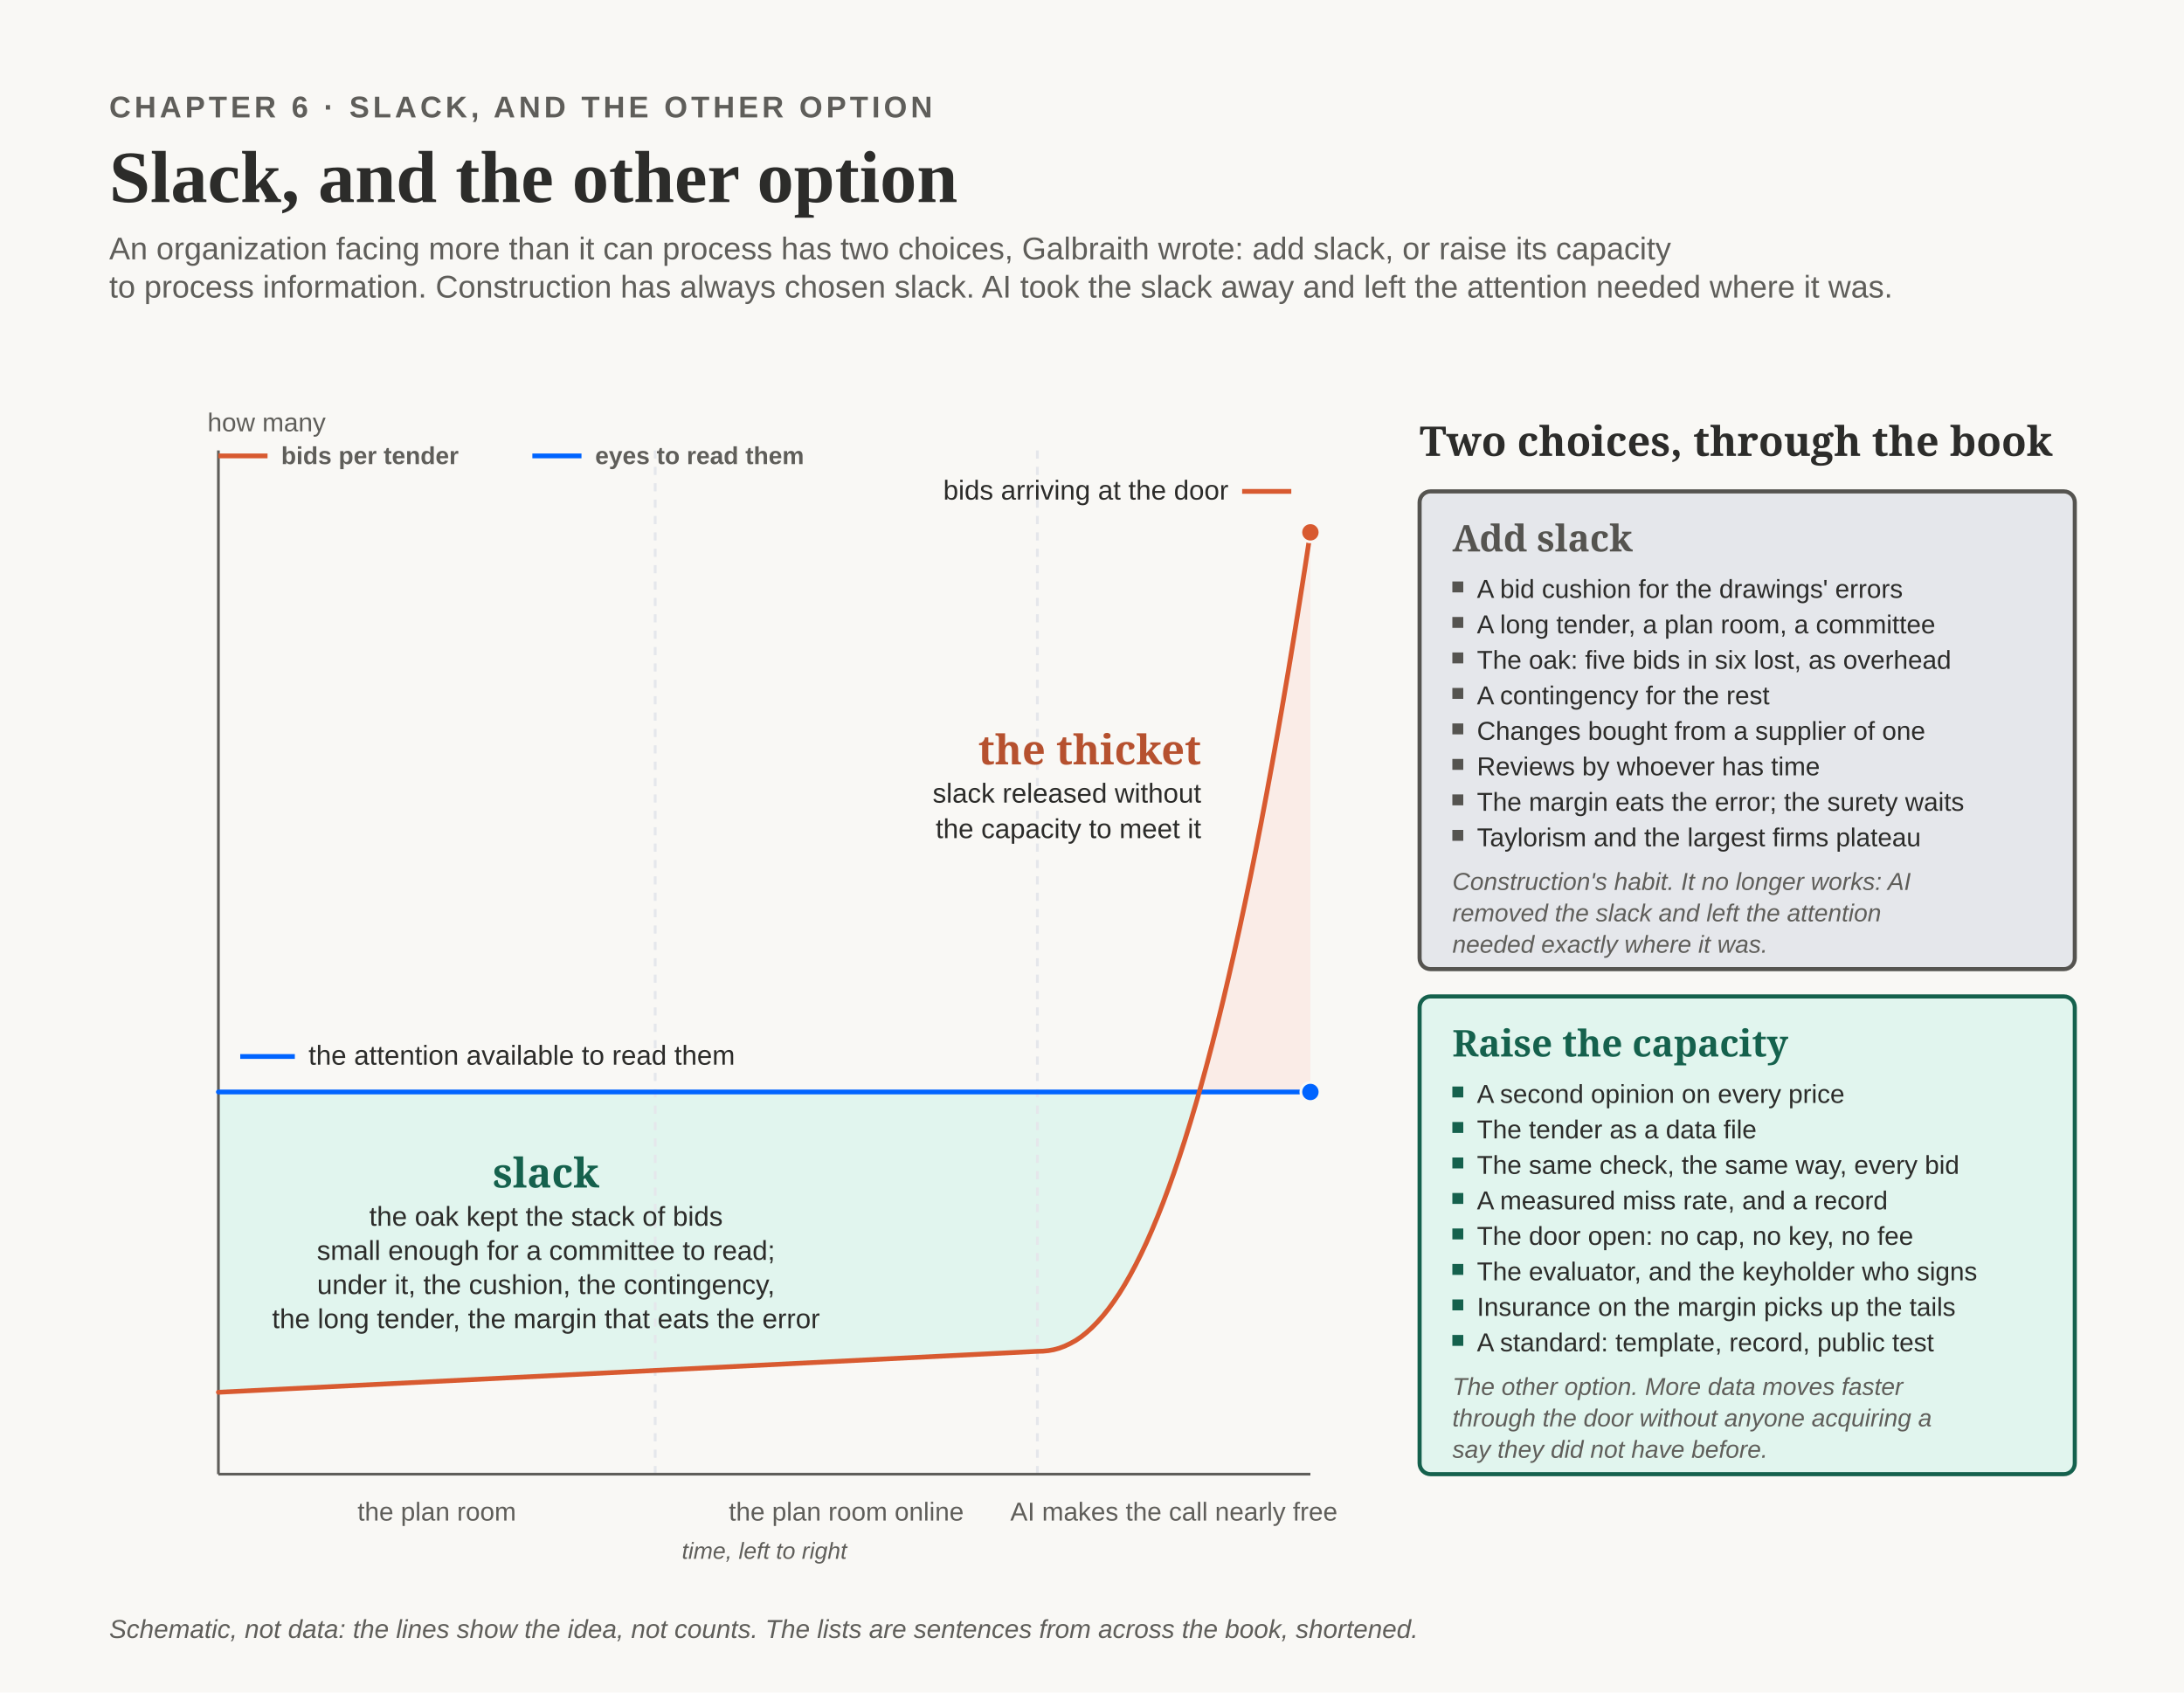
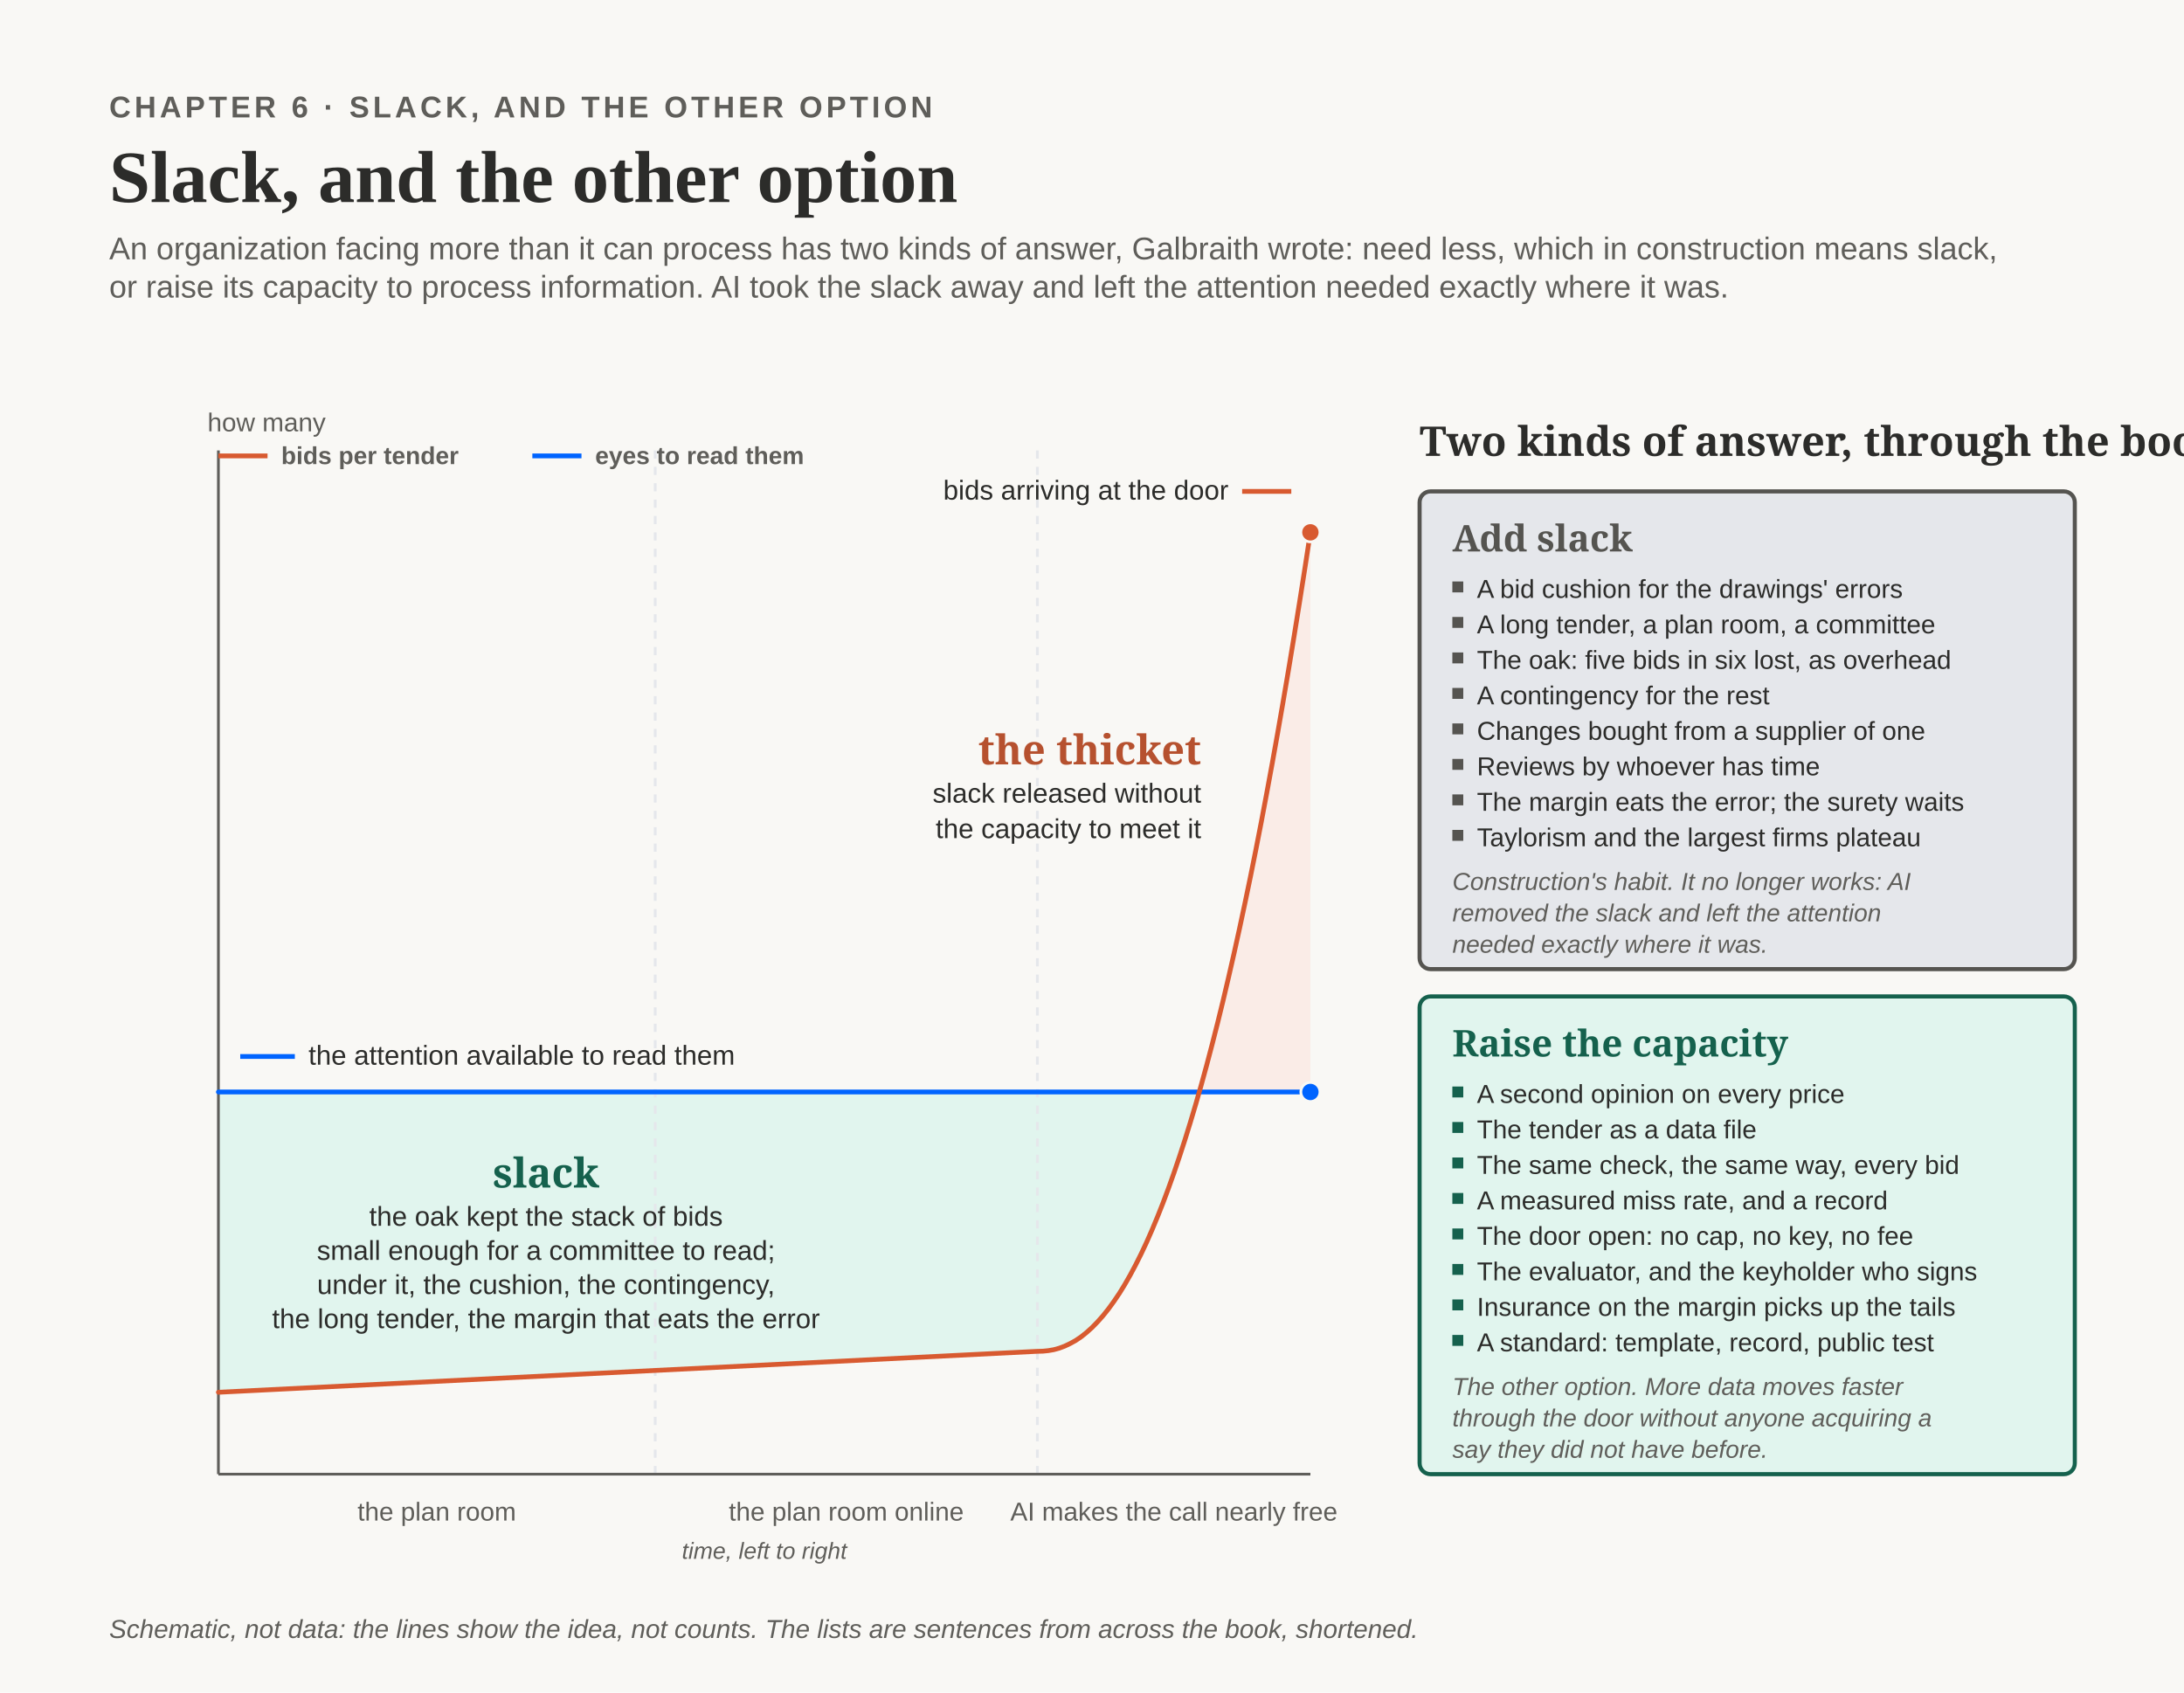
<svg xmlns="http://www.w3.org/2000/svg" viewBox="0 0 1600 1240" width="1600" height="1240">
  <style>
.eyebrow{font:600 22px "IBM Plex Sans",Arial,sans-serif;letter-spacing:.12em;fill:#5f5e5a}
.title{font:700 54px Georgia,"Times New Roman",serif;fill:#2c2c2a}
.dek{font:400 23px "IBM Plex Sans",Arial,sans-serif;fill:#5f5e5a}
.lab{font:700 30px Georgia,serif}
.boxtitle{font:700 27px Georgia,serif}
.note{font:400 20px "IBM Plex Sans",Arial,sans-serif}
.item{font:400 19px "IBM Plex Sans",Arial,sans-serif}
.legend{font:600 18px "IBM Plex Sans",Arial,sans-serif}
.axis{font:400 19px "IBM Plex Sans",Arial,sans-serif}
.axisnote{font:italic 400 17px "IBM Plex Sans",Arial,sans-serif}
.tiny{font:italic 400 18px "IBM Plex Sans",Arial,sans-serif}
.foot{font:italic 400 19px "IBM Plex Sans",Arial,sans-serif}
</style>
  <rect width="1600" height="1240" fill="#f9f8f5" />
  <text x="80" y="86" class="eyebrow" text-anchor="start">CHAPTER 6 · SLACK, AND THE OTHER OPTION</text>
  <text x="80" y="148" class="title" text-anchor="start">Slack, and the other option</text>
-   <text x="80" y="190" class="dek" text-anchor="start">An organization facing more than it can process has two choices, Galbraith wrote: add slack, or raise its capacity</text>
-   <text x="80" y="218" class="dek" text-anchor="start">to process information. Construction has always chosen slack. AI took the slack away and left the attention needed where it was.</text>
+   <text x="80" y="190" class="dek" text-anchor="start">An organization facing more than it can process has two kinds of answer, Galbraith wrote: need less, which in construction means slack,</text>
+   <text x="80" y="218" class="dek" text-anchor="start">or raise its capacity to process information. AI took the slack away and left the attention needed exactly where it was.</text>
  <polygon points="160.0,1020.0 164.0,1019.8 168.0,1019.6 172.0,1019.4 176.0,1019.2 180.0,1019.0 184.0,1018.8 188.0,1018.6 192.0,1018.4 196.0,1018.2 200.0,1018.0 204.0,1017.8 208.0,1017.6 212.0,1017.4 216.0,1017.2 220.0,1017.0 224.0,1016.8 228.0,1016.6 232.0,1016.4 236.0,1016.2 240.0,1016.0 244.0,1015.8 248.0,1015.6 252.0,1015.4 256.0,1015.2 260.0,1015.0 264.0,1014.8 268.0,1014.6 272.0,1014.4 276.0,1014.2 280.0,1014.0 284.0,1013.8 288.0,1013.6 292.0,1013.4 296.0,1013.2 300.0,1013.0 304.0,1012.8 308.0,1012.6 312.0,1012.4 316.0,1012.2 320.0,1012.0 324.0,1011.8 328.0,1011.6 332.0,1011.4 336.0,1011.2 340.0,1011.0 344.0,1010.8 348.0,1010.6 352.0,1010.4 356.0,1010.2 360.0,1010.0 364.0,1009.8 368.0,1009.6 372.0,1009.4 376.0,1009.2 380.0,1009.0 384.0,1008.8 388.0,1008.6 392.0,1008.4 396.0,1008.2 400.0,1008.0 404.0,1007.8 408.0,1007.6 412.0,1007.4 416.0,1007.2 420.0,1007.0 424.0,1006.8 428.0,1006.6 432.0,1006.4 436.0,1006.2 440.0,1006.0 444.0,1005.8 448.0,1005.6 452.0,1005.4 456.0,1005.2 460.0,1005.0 464.0,1004.8 468.0,1004.6 472.0,1004.4 476.0,1004.2 480.0,1004.0 484.0,1003.8 488.0,1003.6 492.0,1003.4 496.0,1003.2 500.0,1003.0 504.0,1002.8 508.0,1002.6 512.0,1002.4 516.0,1002.2 520.0,1002.0 524.0,1001.8 528.0,1001.6 532.0,1001.4 536.0,1001.2 540.0,1001.0 544.0,1000.8 548.0,1000.6 552.0,1000.4 556.0,1000.2 560.0,1000.0 564.0,999.8 568.0,999.6 572.0,999.4 576.0,999.2 580.0,999.0 584.0,998.8 588.0,998.6 592.0,998.4 596.0,998.2 600.0,998.0 604.0,997.8 608.0,997.6 612.0,997.4 616.0,997.2 620.0,997.0 624.0,996.8 628.0,996.6 632.0,996.4 636.0,996.2 640.0,996.0 644.0,995.8 648.0,995.6 652.0,995.4 656.0,995.2 660.0,995.0 664.0,994.8 668.0,994.6 672.0,994.4 676.0,994.2 680.0,994.0 684.0,993.8 688.0,993.6 692.0,993.4 696.0,993.2 700.0,993.0 704.0,992.8 708.0,992.6 712.0,992.4 716.0,992.2 720.0,992.0 724.0,991.8 728.0,991.6 732.0,991.4 736.0,991.2 740.0,991.0 744.0,990.8 748.0,990.6 752.0,990.4 756.0,990.2 760.0,990.0 764.0,989.9 768.0,989.5 772.0,988.8 776.0,987.7 780.0,986.2 784.0,984.3 788.0,982.1 792.0,979.4 796.0,976.2 800.0,972.6 804.0,968.5 808.0,964.0 812.0,959.0 816.0,953.5 820.0,947.6 824.0,941.1 828.0,934.1 832.0,926.6 836.0,918.6 840.0,910.1 844.0,901.0 848.0,891.4 852.0,881.3 856.0,870.6 860.0,859.4 864.0,847.6 868.0,835.3 872.0,822.4 876.0,809.0 880.0,795.0 880.0,800.0 160.0,800.0" fill="#e1f5ee" />
  <polygon points="880.0,795.0 884.0,780.4 888.0,765.2 892.0,749.5 896.0,733.2 900.0,716.2 904.0,698.7 908.0,680.6 912.0,661.9 916.0,642.7 920.0,622.8 924.0,602.3 928.0,581.1 932.0,559.4 936.0,537.1 940.0,514.1 944.0,490.6 948.0,466.4 952.0,441.5 956.0,416.1 960.0,390.0 960.0,800.0 880.0,800.0" fill="#faece7" />
  <line x1="480" y1="330" x2="480" y2="1080" stroke="#e5e7eb" stroke-width="2" stroke-dasharray="6 6" />
  <line x1="760" y1="330" x2="760" y2="1080" stroke="#e5e7eb" stroke-width="2" stroke-dasharray="6 6" />
  <line x1="160" y1="1080" x2="960" y2="1080" stroke="#5f5e5a" stroke-width="2" />
  <line x1="160" y1="330" x2="160" y2="1080" stroke="#5f5e5a" stroke-width="2" />
  <line x1="160" y1="800" x2="960" y2="800" stroke="#0064ff" stroke-width="3.5" stroke-linecap="round" />
  <path d="M160.0,1020.0 L164.0,1019.8 L168.0,1019.6 L172.0,1019.4 L176.0,1019.2 L180.0,1019.0 L184.0,1018.8 L188.0,1018.6 L192.0,1018.4 L196.0,1018.2 L200.0,1018.0 L204.0,1017.8 L208.0,1017.6 L212.0,1017.4 L216.0,1017.2 L220.0,1017.0 L224.0,1016.8 L228.0,1016.6 L232.0,1016.4 L236.0,1016.2 L240.0,1016.0 L244.0,1015.8 L248.0,1015.6 L252.0,1015.4 L256.0,1015.2 L260.0,1015.0 L264.0,1014.8 L268.0,1014.6 L272.0,1014.4 L276.0,1014.2 L280.0,1014.0 L284.0,1013.8 L288.0,1013.6 L292.0,1013.4 L296.0,1013.2 L300.0,1013.0 L304.0,1012.8 L308.0,1012.6 L312.0,1012.4 L316.0,1012.2 L320.0,1012.0 L324.0,1011.8 L328.0,1011.6 L332.0,1011.4 L336.0,1011.2 L340.0,1011.0 L344.0,1010.8 L348.0,1010.6 L352.0,1010.4 L356.0,1010.2 L360.0,1010.0 L364.0,1009.8 L368.0,1009.6 L372.0,1009.4 L376.0,1009.2 L380.0,1009.0 L384.0,1008.8 L388.0,1008.6 L392.0,1008.4 L396.0,1008.2 L400.0,1008.0 L404.0,1007.8 L408.0,1007.6 L412.0,1007.4 L416.0,1007.2 L420.0,1007.0 L424.0,1006.8 L428.0,1006.6 L432.0,1006.4 L436.0,1006.2 L440.0,1006.0 L444.0,1005.8 L448.0,1005.6 L452.0,1005.4 L456.0,1005.2 L460.0,1005.0 L464.0,1004.8 L468.0,1004.6 L472.0,1004.4 L476.0,1004.2 L480.0,1004.0 L484.0,1003.8 L488.0,1003.6 L492.0,1003.4 L496.0,1003.2 L500.0,1003.0 L504.0,1002.8 L508.0,1002.6 L512.0,1002.4 L516.0,1002.2 L520.0,1002.0 L524.0,1001.8 L528.0,1001.6 L532.0,1001.4 L536.0,1001.2 L540.0,1001.0 L544.0,1000.8 L548.0,1000.6 L552.0,1000.4 L556.0,1000.2 L560.0,1000.0 L564.0,999.8 L568.0,999.6 L572.0,999.4 L576.0,999.2 L580.0,999.0 L584.0,998.8 L588.0,998.6 L592.0,998.4 L596.0,998.2 L600.0,998.0 L604.0,997.8 L608.0,997.6 L612.0,997.4 L616.0,997.2 L620.0,997.0 L624.0,996.8 L628.0,996.6 L632.0,996.4 L636.0,996.2 L640.0,996.0 L644.0,995.8 L648.0,995.6 L652.0,995.4 L656.0,995.2 L660.0,995.0 L664.0,994.8 L668.0,994.6 L672.0,994.4 L676.0,994.2 L680.0,994.0 L684.0,993.8 L688.0,993.6 L692.0,993.4 L696.0,993.2 L700.0,993.0 L704.0,992.8 L708.0,992.6 L712.0,992.4 L716.0,992.2 L720.0,992.0 L724.0,991.8 L728.0,991.6 L732.0,991.4 L736.0,991.2 L740.0,991.0 L744.0,990.8 L748.0,990.6 L752.0,990.4 L756.0,990.2 L760.0,990.0 L764.0,989.9 L768.0,989.5 L772.0,988.8 L776.0,987.7 L780.0,986.2 L784.0,984.3 L788.0,982.1 L792.0,979.4 L796.0,976.2 L800.0,972.6 L804.0,968.5 L808.0,964.0 L812.0,959.0 L816.0,953.5 L820.0,947.6 L824.0,941.1 L828.0,934.1 L832.0,926.6 L836.0,918.6 L840.0,910.1 L844.0,901.0 L848.0,891.4 L852.0,881.3 L856.0,870.6 L860.0,859.4 L864.0,847.6 L868.0,835.3 L872.0,822.4 L876.0,809.0 L880.0,795.0 L884.0,780.4 L888.0,765.2 L892.0,749.5 L896.0,733.2 L900.0,716.2 L904.0,698.7 L908.0,680.6 L912.0,661.9 L916.0,642.7 L920.0,622.8 L924.0,602.3 L928.0,581.1 L932.0,559.4 L936.0,537.1 L940.0,514.1 L944.0,490.6 L948.0,466.4 L952.0,441.5 L956.0,416.1 L960.0,390.0" fill="none" stroke="#d85a30" stroke-width="3.5" stroke-linecap="round" stroke-linejoin="round" />
  <circle cx="960" cy="390.0" r="7" fill="#d85a30" stroke="#f9f8f5" stroke-width="2" />
  <circle cx="960" cy="800" r="7" fill="#0064ff" stroke="#f9f8f5" stroke-width="2" />
  <text x="152" y="316" class="axis" text-anchor="start" fill="#5f5e5a">how many</text>
  <text x="320.0" y="1114" class="axis" text-anchor="middle" fill="#5f5e5a">the plan room</text>
  <text x="620.0" y="1114" class="axis" text-anchor="middle" fill="#5f5e5a">the plan room online</text>
  <text x="860.0" y="1114" class="axis" text-anchor="middle" fill="#5f5e5a">AI makes the call nearly free</text>
  <text x="560.0" y="1142" class="axisnote" text-anchor="middle" fill="#5f5e5a">time, left to right</text>
  <text x="400" y="870" class="lab" text-anchor="middle" fill="#15614d">slack</text>
  <text x="400" y="898" class="note" text-anchor="middle" fill="#2c2c2a">the oak kept the stack of bids</text>
  <text x="400" y="923" class="note" text-anchor="middle" fill="#2c2c2a">small enough for a committee to read;</text>
  <text x="400" y="948" class="note" text-anchor="middle" fill="#2c2c2a">under it, the cushion, the contingency,</text>
  <text x="400" y="973" class="note" text-anchor="middle" fill="#2c2c2a">the long tender, the margin that eats the error</text>
  <text x="880" y="560" class="lab" text-anchor="end" fill="#b6512f">the thicket</text>
  <text x="880" y="588" class="note" text-anchor="end" fill="#2c2c2a">slack released without</text>
  <text x="880" y="614" class="note" text-anchor="end" fill="#2c2c2a">the capacity to meet it</text>
  <line x1="910" y1="360.0" x2="946" y2="360.0" stroke="#d85a30" stroke-width="3.5" />
  <text x="900" y="366.0" class="note" text-anchor="end" fill="#2c2c2a">bids arriving at the door</text>
  <line x1="176" y1="774" x2="216" y2="774" stroke="#0064ff" stroke-width="3.5" />
  <text x="226" y="780" class="note" text-anchor="start" fill="#2c2c2a">the attention available to read them</text>
  <line x1="160" y1="334" x2="196" y2="334" stroke="#d85a30" stroke-width="3.5" />
  <text x="206" y="340" class="legend" text-anchor="start" fill="#5f5e5a">bids per tender</text>
  <line x1="390" y1="334" x2="426" y2="334" stroke="#0064ff" stroke-width="3.5" />
  <text x="436" y="340" class="legend" text-anchor="start" fill="#5f5e5a">eyes to read them</text>
-   <text x="1040" y="334" class="lab" text-anchor="start" fill="#2c2c2a">Two choices, through the book</text>
+   <text x="1040" y="334" class="lab" text-anchor="start" fill="#2c2c2a">Two kinds of answer, through the book</text>
  <rect x="1040" y="360" width="480" height="350" rx="8" fill="#e5e7eb" stroke="#555450" stroke-width="3" />
  <text x="1064" y="404" class="boxtitle" text-anchor="start" fill="#555450">Add slack</text>
  <rect x="1064" y="426" width="8" height="8" fill="#555450" />
  <text x="1082" y="438" class="item" text-anchor="start" fill="#2c2c2a">A bid cushion for the drawings' errors</text>
  <rect x="1064" y="452" width="8" height="8" fill="#555450" />
  <text x="1082" y="464" class="item" text-anchor="start" fill="#2c2c2a">A long tender, a plan room, a committee</text>
  <rect x="1064" y="478" width="8" height="8" fill="#555450" />
  <text x="1082" y="490" class="item" text-anchor="start" fill="#2c2c2a">The oak: five bids in six lost, as overhead</text>
  <rect x="1064" y="504" width="8" height="8" fill="#555450" />
  <text x="1082" y="516" class="item" text-anchor="start" fill="#2c2c2a">A contingency for the rest</text>
  <rect x="1064" y="530" width="8" height="8" fill="#555450" />
  <text x="1082" y="542" class="item" text-anchor="start" fill="#2c2c2a">Changes bought from a supplier of one</text>
  <rect x="1064" y="556" width="8" height="8" fill="#555450" />
  <text x="1082" y="568" class="item" text-anchor="start" fill="#2c2c2a">Reviews by whoever has time</text>
  <rect x="1064" y="582" width="8" height="8" fill="#555450" />
  <text x="1082" y="594" class="item" text-anchor="start" fill="#2c2c2a">The margin eats the error; the surety waits</text>
  <rect x="1064" y="608" width="8" height="8" fill="#555450" />
  <text x="1082" y="620" class="item" text-anchor="start" fill="#2c2c2a">Taylorism and the largest firms plateau</text>
  <text x="1064" y="652" class="tiny" text-anchor="start" fill="#5f5e5a">Construction's habit. It no longer works: AI</text>
  <text x="1064" y="675" class="tiny" text-anchor="start" fill="#5f5e5a">removed the slack and left the attention</text>
  <text x="1064" y="698" class="tiny" text-anchor="start" fill="#5f5e5a">needed exactly where it was.</text>
  <rect x="1040" y="730" width="480" height="350" rx="8" fill="#e1f5ee" stroke="#15614d" stroke-width="3" />
  <text x="1064" y="774" class="boxtitle" text-anchor="start" fill="#15614d">Raise the capacity</text>
  <rect x="1064" y="796" width="8" height="8" fill="#15614d" />
  <text x="1082" y="808" class="item" text-anchor="start" fill="#2c2c2a">A second opinion on every price</text>
  <rect x="1064" y="822" width="8" height="8" fill="#15614d" />
  <text x="1082" y="834" class="item" text-anchor="start" fill="#2c2c2a">The tender as a data file</text>
  <rect x="1064" y="848" width="8" height="8" fill="#15614d" />
  <text x="1082" y="860" class="item" text-anchor="start" fill="#2c2c2a">The same check, the same way, every bid</text>
  <rect x="1064" y="874" width="8" height="8" fill="#15614d" />
  <text x="1082" y="886" class="item" text-anchor="start" fill="#2c2c2a">A measured miss rate, and a record</text>
  <rect x="1064" y="900" width="8" height="8" fill="#15614d" />
  <text x="1082" y="912" class="item" text-anchor="start" fill="#2c2c2a">The door open: no cap, no key, no fee</text>
  <rect x="1064" y="926" width="8" height="8" fill="#15614d" />
  <text x="1082" y="938" class="item" text-anchor="start" fill="#2c2c2a">The evaluator, and the keyholder who signs</text>
  <rect x="1064" y="952" width="8" height="8" fill="#15614d" />
  <text x="1082" y="964" class="item" text-anchor="start" fill="#2c2c2a">Insurance on the margin picks up the tails</text>
  <rect x="1064" y="978" width="8" height="8" fill="#15614d" />
  <text x="1082" y="990" class="item" text-anchor="start" fill="#2c2c2a">A standard: template, record, public test</text>
  <text x="1064" y="1022" class="tiny" text-anchor="start" fill="#5f5e5a">The other option. More data moves faster</text>
  <text x="1064" y="1045" class="tiny" text-anchor="start" fill="#5f5e5a">through the door without anyone acquiring a</text>
  <text x="1064" y="1068" class="tiny" text-anchor="start" fill="#5f5e5a">say they did not have before.</text>
  <text x="80" y="1200" class="foot" text-anchor="start" fill="#5f5e5a">Schematic, not data: the lines show the idea, not counts. The lists are sentences from across the book, shortened.</text>
</svg>
